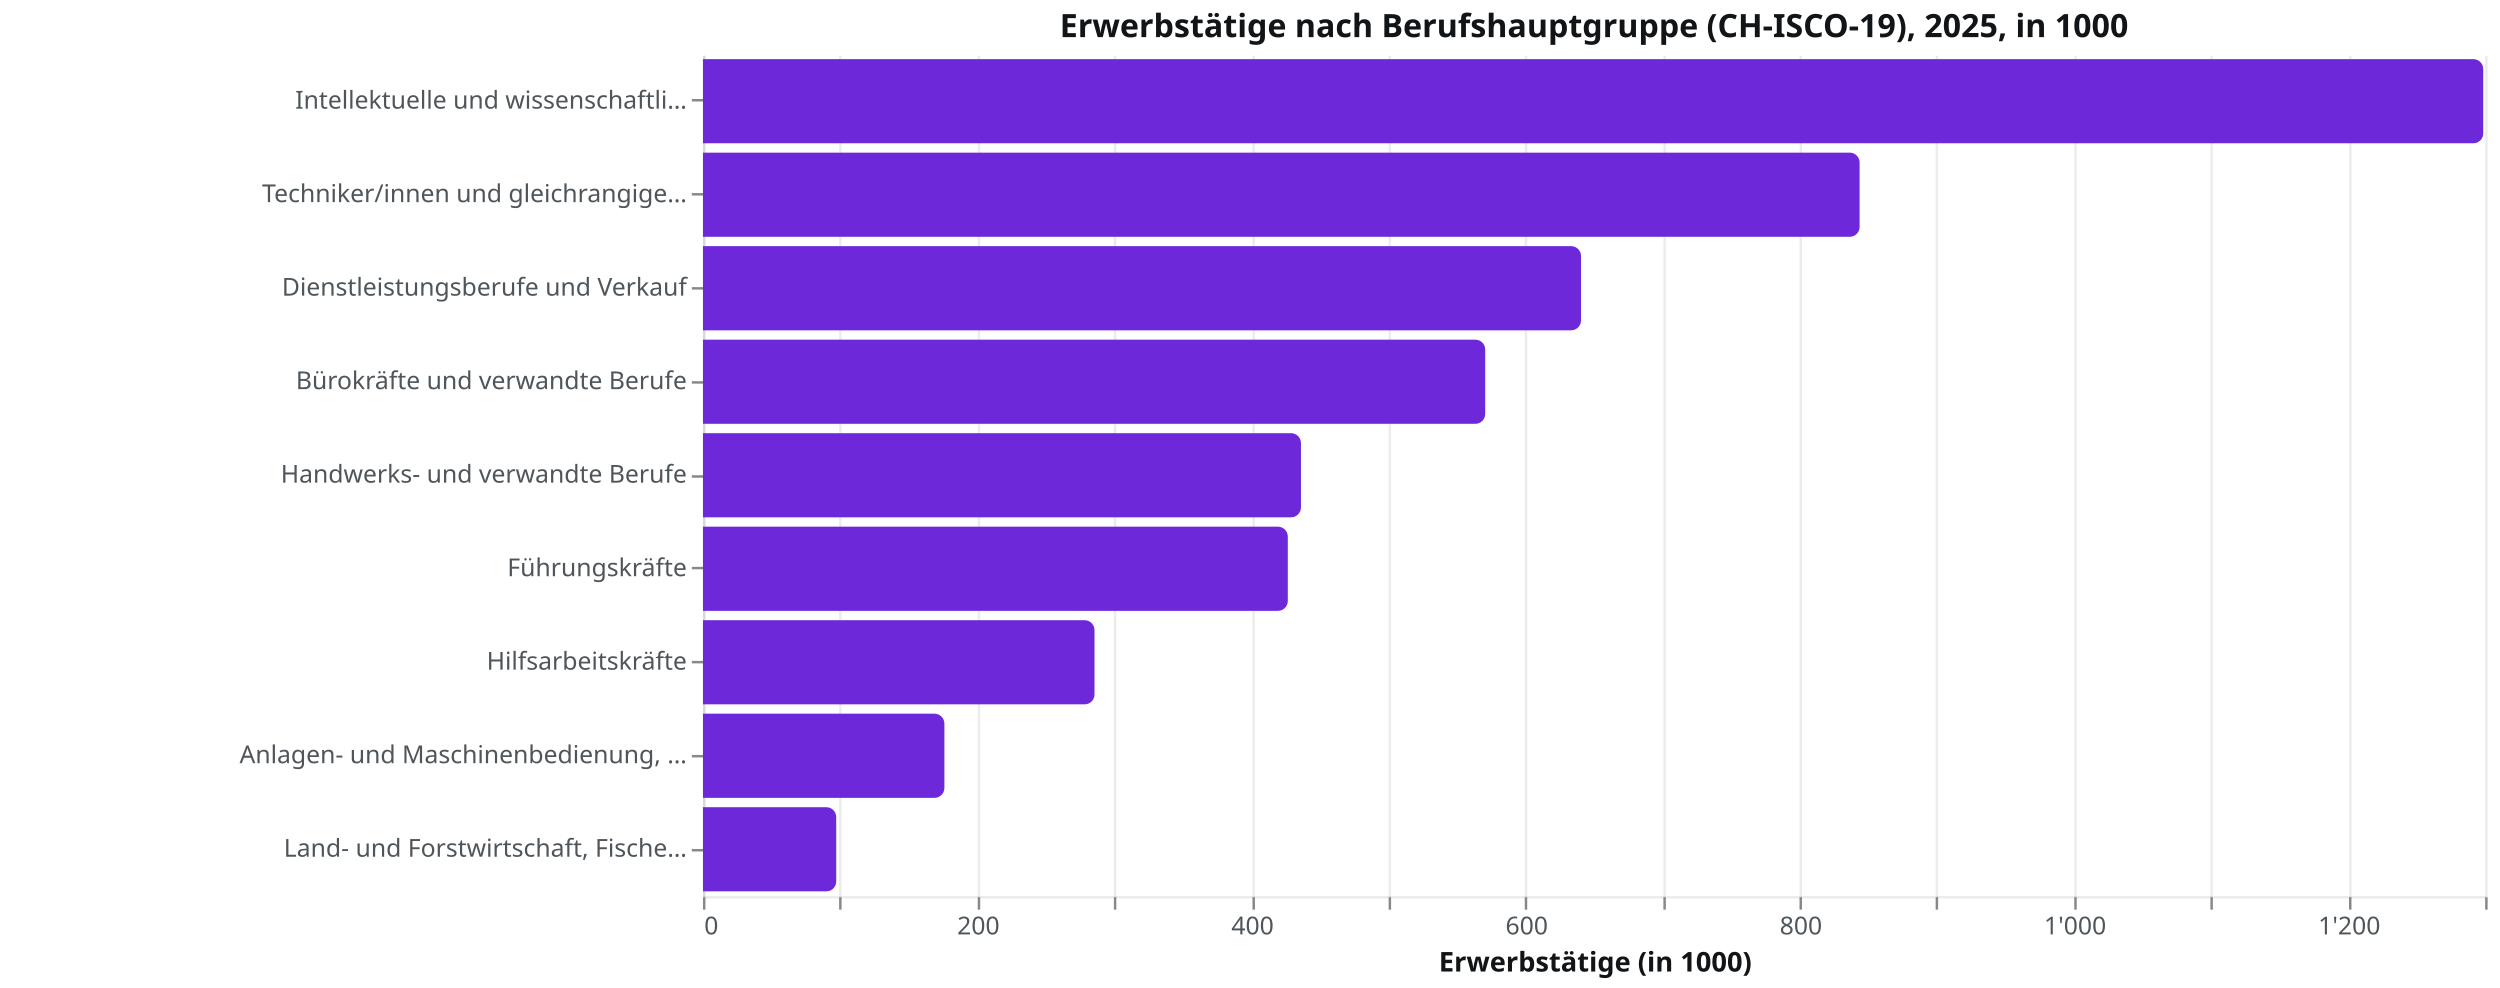
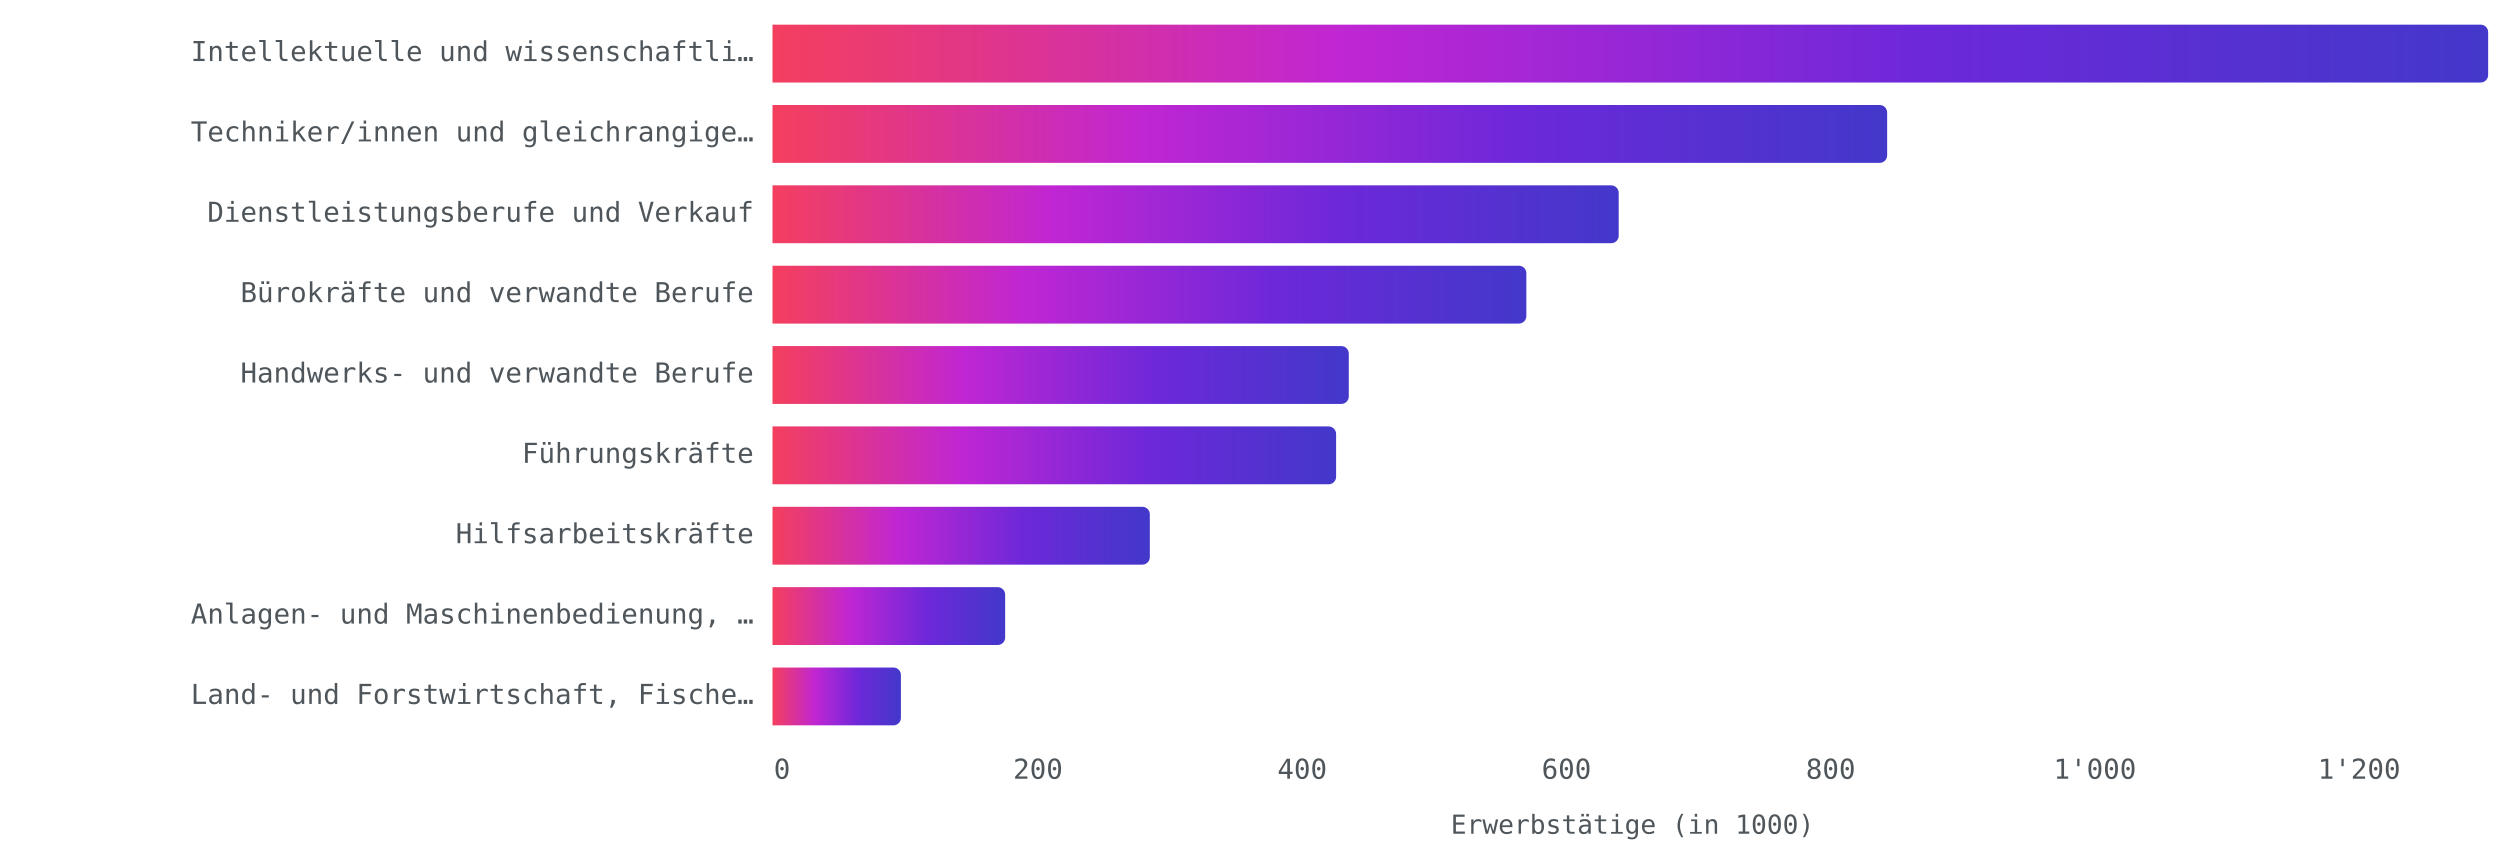
- <svg xmlns="http://www.w3.org/2000/svg" version="1.1" class="marks" width="1010" height="399" viewBox="0 0 1010 399">
-   <g fill="none" stroke-miterlimit="10" transform="translate(284,22)">
+ <svg xmlns="http://www.w3.org/2000/svg" version="1.1" class="marks" width="1000" height="338" viewBox="0 0 1000 338">
+   <g fill="none" stroke-miterlimit="10" transform="translate(309,6)">
    <g class="mark-group role-frame root" role="graphics-object" aria-roledescription="group mark container">
      <g transform="translate(0,0)">
-         <path class="background" aria-hidden="true" d="M0.5,0.5h720v340h-720Z" />
+         <path class="background" aria-hidden="true" d="M0,0h687v288h-687Z" />
        <g>
-           <g class="mark-group role-axis" aria-hidden="true">
-             <g transform="translate(0.5,340.5)">
+           <g class="mark-group role-axis" role="graphics-symbol" aria-roledescription="axis" aria-label="X-axis titled 'Erwerbstätige (in 1000)' for a linear scale with values from 0 to 1'300">
+             <g transform="translate(0.5,288.5)">
              <path class="background" aria-hidden="true" d="M0,0h0v0h0Z" pointer-events="none" />
              <g>
-                 <g class="mark-rule role-axis-grid" pointer-events="none">
-                   <line transform="translate(0,0)" x2="0" y2="-340" stroke="rgba(18,21,23,0.08)" stroke-width="1" opacity="1" />
-                   <line transform="translate(55,0)" x2="0" y2="-340" stroke="rgba(18,21,23,0.08)" stroke-width="1" opacity="1" />
-                   <line transform="translate(111,0)" x2="0" y2="-340" stroke="rgba(18,21,23,0.08)" stroke-width="1" opacity="1" />
-                   <line transform="translate(166,0)" x2="0" y2="-340" stroke="rgba(18,21,23,0.08)" stroke-width="1" opacity="1" />
-                   <line transform="translate(222,0)" x2="0" y2="-340" stroke="rgba(18,21,23,0.08)" stroke-width="1" opacity="1" />
-                   <line transform="translate(277,0)" x2="0" y2="-340" stroke="rgba(18,21,23,0.08)" stroke-width="1" opacity="1" />
-                   <line transform="translate(332,0)" x2="0" y2="-340" stroke="rgba(18,21,23,0.08)" stroke-width="1" opacity="1" />
-                   <line transform="translate(388,0)" x2="0" y2="-340" stroke="rgba(18,21,23,0.08)" stroke-width="1" opacity="1" />
-                   <line transform="translate(443,0)" x2="0" y2="-340" stroke="rgba(18,21,23,0.08)" stroke-width="1" opacity="1" />
-                   <line transform="translate(498,0)" x2="0" y2="-340" stroke="rgba(18,21,23,0.08)" stroke-width="1" opacity="1" />
-                   <line transform="translate(554,0)" x2="0" y2="-340" stroke="rgba(18,21,23,0.08)" stroke-width="1" opacity="1" />
-                   <line transform="translate(609,0)" x2="0" y2="-340" stroke="rgba(18,21,23,0.08)" stroke-width="1" opacity="1" />
-                   <line transform="translate(665,0)" x2="0" y2="-340" stroke="rgba(18,21,23,0.08)" stroke-width="1" opacity="1" />
-                   <line transform="translate(720,0)" x2="0" y2="-340" stroke="rgba(18,21,23,0.08)" stroke-width="1" opacity="1" />
-                 </g>
-               </g>
-               <path class="foreground" aria-hidden="true" d="" pointer-events="none" display="none" />
-             </g>
-           </g>
-           <g class="mark-group role-axis" role="graphics-symbol" aria-roledescription="axis" aria-label="X-axis titled 'Erwerbstätige (in 1000)' for a linear scale with values from 0 to 1'300">
-             <g transform="translate(0.5,340.5)">
-               <path class="background" aria-hidden="true" d="M0,0h0v0h0Z" pointer-events="none" />
-               <g>
-                 <g class="mark-rule role-axis-tick" pointer-events="none">
-                   <line transform="translate(0,0)" x2="0" y2="5" stroke="#888" stroke-width="1" opacity="1" />
-                   <line transform="translate(55,0)" x2="0" y2="5" stroke="#888" stroke-width="1" opacity="1" />
-                   <line transform="translate(111,0)" x2="0" y2="5" stroke="#888" stroke-width="1" opacity="1" />
-                   <line transform="translate(166,0)" x2="0" y2="5" stroke="#888" stroke-width="1" opacity="1" />
-                   <line transform="translate(222,0)" x2="0" y2="5" stroke="#888" stroke-width="1" opacity="1" />
-                   <line transform="translate(277,0)" x2="0" y2="5" stroke="#888" stroke-width="1" opacity="1" />
-                   <line transform="translate(332,0)" x2="0" y2="5" stroke="#888" stroke-width="1" opacity="1" />
-                   <line transform="translate(388,0)" x2="0" y2="5" stroke="#888" stroke-width="1" opacity="1" />
-                   <line transform="translate(443,0)" x2="0" y2="5" stroke="#888" stroke-width="1" opacity="1" />
-                   <line transform="translate(498,0)" x2="0" y2="5" stroke="#888" stroke-width="1" opacity="1" />
-                   <line transform="translate(554,0)" x2="0" y2="5" stroke="#888" stroke-width="1" opacity="1" />
-                   <line transform="translate(609,0)" x2="0" y2="5" stroke="#888" stroke-width="1" opacity="1" />
-                   <line transform="translate(665,0)" x2="0" y2="5" stroke="#888" stroke-width="1" opacity="1" />
-                   <line transform="translate(720,0)" x2="0" y2="5" stroke="#888" stroke-width="1" opacity="1" />
-                 </g>
                <g class="mark-text role-axis-label" pointer-events="none">
-                   <text text-anchor="start" transform="translate(0,15)" font-family="Switzer, system-ui, sans-serif" font-size="10px" fill="#4f565b" opacity="1">0</text>
-                   <text text-anchor="middle" transform="translate(55.38462,15)" font-family="Switzer, system-ui, sans-serif" font-size="10px" fill="#4f565b" opacity="0">100</text>
-                   <text text-anchor="middle" transform="translate(110.7692,15)" font-family="Switzer, system-ui, sans-serif" font-size="10px" fill="#4f565b" opacity="1">200</text>
-                   <text text-anchor="middle" transform="translate(166.1538,15)" font-family="Switzer, system-ui, sans-serif" font-size="10px" fill="#4f565b" opacity="0">300</text>
-                   <text text-anchor="middle" transform="translate(221.5385,15)" font-family="Switzer, system-ui, sans-serif" font-size="10px" fill="#4f565b" opacity="1">400</text>
-                   <text text-anchor="middle" transform="translate(276.9231,15)" font-family="Switzer, system-ui, sans-serif" font-size="10px" fill="#4f565b" opacity="0">500</text>
-                   <text text-anchor="middle" transform="translate(332.3077,15)" font-family="Switzer, system-ui, sans-serif" font-size="10px" fill="#4f565b" opacity="1">600</text>
-                   <text text-anchor="middle" transform="translate(387.6923,15)" font-family="Switzer, system-ui, sans-serif" font-size="10px" fill="#4f565b" opacity="0">700</text>
-                   <text text-anchor="middle" transform="translate(443.0769,15)" font-family="Switzer, system-ui, sans-serif" font-size="10px" fill="#4f565b" opacity="1">800</text>
-                   <text text-anchor="middle" transform="translate(498.4615,15)" font-family="Switzer, system-ui, sans-serif" font-size="10px" fill="#4f565b" opacity="0">900</text>
-                   <text text-anchor="middle" transform="translate(553.8462,15)" font-family="Switzer, system-ui, sans-serif" font-size="10px" fill="#4f565b" opacity="1">1'000</text>
-                   <text text-anchor="middle" transform="translate(609.2308,15)" font-family="Switzer, system-ui, sans-serif" font-size="10px" fill="#4f565b" opacity="0">1'100</text>
-                   <text text-anchor="middle" transform="translate(664.6154,15)" font-family="Switzer, system-ui, sans-serif" font-size="10px" fill="#4f565b" opacity="1">1'200</text>
-                   <text text-anchor="end" transform="translate(720,15)" font-family="Switzer, system-ui, sans-serif" font-size="10px" fill="#4f565b" opacity="0">1'300</text>
-                 </g>
-                 <g class="mark-rule role-axis-domain" pointer-events="none">
-                   <line transform="translate(0,0)" x2="720" y2="0" stroke="rgba(0,0,0,0.08)" stroke-width="1" opacity="1" />
+                   <text text-anchor="start" transform="translate(0,17)" font-family="ui-monospace, &quot;SF Mono&quot;, &quot;JetBrains Mono&quot;, Menlo, Consolas, monospace" font-size="11px" fill="#4f565b" opacity="1">0</text>
+                   <text text-anchor="middle" transform="translate(105.6923,17)" font-family="ui-monospace, &quot;SF Mono&quot;, &quot;JetBrains Mono&quot;, Menlo, Consolas, monospace" font-size="11px" fill="#4f565b" opacity="1">200</text>
+                   <text text-anchor="middle" transform="translate(211.3846,17)" font-family="ui-monospace, &quot;SF Mono&quot;, &quot;JetBrains Mono&quot;, Menlo, Consolas, monospace" font-size="11px" fill="#4f565b" opacity="1">400</text>
+                   <text text-anchor="middle" transform="translate(317.0769,17)" font-family="ui-monospace, &quot;SF Mono&quot;, &quot;JetBrains Mono&quot;, Menlo, Consolas, monospace" font-size="11px" fill="#4f565b" opacity="1">600</text>
+                   <text text-anchor="middle" transform="translate(422.7692,17)" font-family="ui-monospace, &quot;SF Mono&quot;, &quot;JetBrains Mono&quot;, Menlo, Consolas, monospace" font-size="11px" fill="#4f565b" opacity="1">800</text>
+                   <text text-anchor="middle" transform="translate(528.4615,17)" font-family="ui-monospace, &quot;SF Mono&quot;, &quot;JetBrains Mono&quot;, Menlo, Consolas, monospace" font-size="11px" fill="#4f565b" opacity="1">1'000</text>
+                   <text text-anchor="middle" transform="translate(634.1538,17)" font-family="ui-monospace, &quot;SF Mono&quot;, &quot;JetBrains Mono&quot;, Menlo, Consolas, monospace" font-size="11px" fill="#4f565b" opacity="1">1'200</text>
                </g>
                <g class="mark-text role-axis-title" pointer-events="none">
-                   <text text-anchor="middle" transform="translate(360,30)" font-family="Switzer, system-ui, sans-serif" font-size="11px" font-weight="bold" fill="#121517" opacity="1">Erwerbstätige (in 1000)</text>
+                   <text text-anchor="middle" transform="translate(343.5,39)" font-family="ui-monospace, &quot;SF Mono&quot;, &quot;JetBrains Mono&quot;, Menlo, Consolas, monospace" font-size="10.5px" font-weight="400" fill="#4f565b" opacity="1">Erwerbstätige (in 1000)</text>
                </g>
              </g>
              <path class="foreground" aria-hidden="true" d="" pointer-events="none" display="none" />
            </g>
          </g>
          <g class="mark-group role-axis" role="graphics-symbol" aria-roledescription="axis" aria-label="Y-axis for a discrete scale with 9 values: Intellektuelle und wissenschaftliche Berufe, Techniker/innen und gleichrangige Berufe, Dienstleistungsberufe und Verkauf, Bürokräfte und verwandte Berufe, Handwerks- und verwandte Berufe, ending with Land- und Forstwirtschaft, Fischerei">
            <g transform="translate(0.5,0.5)">
              <path class="background" aria-hidden="true" d="M0,0h0v0h0Z" pointer-events="none" />
              <g>
-                 <g class="mark-rule role-axis-tick" pointer-events="none">
-                   <line transform="translate(0,18)" x2="-5" y2="0" stroke="#888" stroke-width="1" opacity="1" />
-                   <line transform="translate(0,56)" x2="-5" y2="0" stroke="#888" stroke-width="1" opacity="1" />
-                   <line transform="translate(0,94)" x2="-5" y2="0" stroke="#888" stroke-width="1" opacity="1" />
-                   <line transform="translate(0,132)" x2="-5" y2="0" stroke="#888" stroke-width="1" opacity="1" />
-                   <line transform="translate(0,170)" x2="-5" y2="0" stroke="#888" stroke-width="1" opacity="1" />
-                   <line transform="translate(0,207)" x2="-5" y2="0" stroke="#888" stroke-width="1" opacity="1" />
-                   <line transform="translate(0,245)" x2="-5" y2="0" stroke="#888" stroke-width="1" opacity="1" />
-                   <line transform="translate(0,283)" x2="-5" y2="0" stroke="#888" stroke-width="1" opacity="1" />
-                   <line transform="translate(0,321)" x2="-5" y2="0" stroke="#888" stroke-width="1" opacity="1" />
-                 </g>
                <g class="mark-text role-axis-label" pointer-events="none">
-                   <text text-anchor="end" transform="translate(-7,21.38889)" font-family="Switzer, system-ui, sans-serif" font-size="10px" fill="#4f565b" opacity="1">Intellektuelle und wissenschaftli…</text>
-                   <text text-anchor="end" transform="translate(-7,59.16667)" font-family="Switzer, system-ui, sans-serif" font-size="10px" fill="#4f565b" opacity="1">Techniker/innen und gleichrangige…</text>
-                   <text text-anchor="end" transform="translate(-7,96.94444)" font-family="Switzer, system-ui, sans-serif" font-size="10px" fill="#4f565b" opacity="1">Dienstleistungsberufe und Verkauf</text>
-                   <text text-anchor="end" transform="translate(-7,134.7222)" font-family="Switzer, system-ui, sans-serif" font-size="10px" fill="#4f565b" opacity="1">Bürokräfte und verwandte Berufe</text>
-                   <text text-anchor="end" transform="translate(-7,172.5)" font-family="Switzer, system-ui, sans-serif" font-size="10px" fill="#4f565b" opacity="1">Handwerks- und verwandte Berufe</text>
-                   <text text-anchor="end" transform="translate(-7,210.2778)" font-family="Switzer, system-ui, sans-serif" font-size="10px" fill="#4f565b" opacity="1">Führungskräfte</text>
-                   <text text-anchor="end" transform="translate(-7,248.0556)" font-family="Switzer, system-ui, sans-serif" font-size="10px" fill="#4f565b" opacity="1">Hilfsarbeitskräfte</text>
-                   <text text-anchor="end" transform="translate(-7,285.8333)" font-family="Switzer, system-ui, sans-serif" font-size="10px" fill="#4f565b" opacity="1">Anlagen- und Maschinenbedienung, …</text>
-                   <text text-anchor="end" transform="translate(-7,323.6111)" font-family="Switzer, system-ui, sans-serif" font-size="10px" fill="#4f565b" opacity="1">Land- und Forstwirtschaft, Fische…</text>
-                 </g>
-                 <g class="mark-rule role-axis-domain" pointer-events="none">
-                   <line transform="translate(0,0)" x2="0" y2="340" stroke="rgba(0,0,0,0.08)" stroke-width="1" opacity="1" />
+                   <text text-anchor="end" transform="translate(-8,17.92857)" font-family="ui-monospace, &quot;SF Mono&quot;, &quot;JetBrains Mono&quot;, Menlo, Consolas, monospace" font-size="11px" fill="#4f565b" opacity="1">Intellektuelle und wissenschaftli…</text>
+                   <text text-anchor="end" transform="translate(-8,50.07143)" font-family="ui-monospace, &quot;SF Mono&quot;, &quot;JetBrains Mono&quot;, Menlo, Consolas, monospace" font-size="11px" fill="#4f565b" opacity="1">Techniker/innen und gleichrangige…</text>
+                   <text text-anchor="end" transform="translate(-8,82.21429)" font-family="ui-monospace, &quot;SF Mono&quot;, &quot;JetBrains Mono&quot;, Menlo, Consolas, monospace" font-size="11px" fill="#4f565b" opacity="1">Dienstleistungsberufe und Verkauf</text>
+                   <text text-anchor="end" transform="translate(-8,114.3571)" font-family="ui-monospace, &quot;SF Mono&quot;, &quot;JetBrains Mono&quot;, Menlo, Consolas, monospace" font-size="11px" fill="#4f565b" opacity="1">Bürokräfte und verwandte Berufe</text>
+                   <text text-anchor="end" transform="translate(-8,146.5)" font-family="ui-monospace, &quot;SF Mono&quot;, &quot;JetBrains Mono&quot;, Menlo, Consolas, monospace" font-size="11px" fill="#4f565b" opacity="1">Handwerks- und verwandte Berufe</text>
+                   <text text-anchor="end" transform="translate(-8,178.6429)" font-family="ui-monospace, &quot;SF Mono&quot;, &quot;JetBrains Mono&quot;, Menlo, Consolas, monospace" font-size="11px" fill="#4f565b" opacity="1">Führungskräfte</text>
+                   <text text-anchor="end" transform="translate(-8,210.7857)" font-family="ui-monospace, &quot;SF Mono&quot;, &quot;JetBrains Mono&quot;, Menlo, Consolas, monospace" font-size="11px" fill="#4f565b" opacity="1">Hilfsarbeitskräfte</text>
+                   <text text-anchor="end" transform="translate(-8,242.9286)" font-family="ui-monospace, &quot;SF Mono&quot;, &quot;JetBrains Mono&quot;, Menlo, Consolas, monospace" font-size="11px" fill="#4f565b" opacity="1">Anlagen- und Maschinenbedienung, …</text>
+                   <text text-anchor="end" transform="translate(-8,275.0714)" font-family="ui-monospace, &quot;SF Mono&quot;, &quot;JetBrains Mono&quot;, Menlo, Consolas, monospace" font-size="11px" fill="#4f565b" opacity="1">Land- und Forstwirtschaft, Fische…</text>
                </g>
              </g>
              <path class="foreground" aria-hidden="true" d="" pointer-events="none" display="none" />
            </g>
          </g>
          <g class="mark-group role-scope" role="graphics-object" aria-roledescription="group mark container">
-             <g transform="translate(0,1.888889)">
-               <path class="background" aria-hidden="true" d="M0,0L715.225,0C717.432,0,719.225,1.792,719.225,4L719.225,30C719.225,32.208,717.432,34,715.225,34L0,34C0,34,0,34,0,34L0,0C0,0,0,0,0,0Z" />
+             <g transform="translate(0,3.857143)">
+               <path class="background" aria-hidden="true" d="M0,0L683.26,0C684.916,0,686.26,1.344,686.26,3L686.26,20.143C686.26,21.799,684.916,23.143,683.26,23.143L0,23.143C0,23.143,0,23.143,0,23.143L0,0C0,0,0,0,0,0Z" />
              <g clip-path="url(#clip1)">
                <g class="mark-group role-scope" role="graphics-object" aria-roledescription="group mark container">
                  <g transform="translate(0,0)">
-                     <path class="background" aria-hidden="true" d="M0,0h0v34h0Z" />
-                     <g>
-                       <g class="mark-rect role-mark marks" role="graphics-object" aria-roledescription="rect mark container">
-                         <path aria-label="Erwerbstätige (in 1000): 1298.6; Berufshauptgruppe: Intellektuelle und wissenschaftliche Berufe; Erwerbstätige: 1'298.6" role="graphics-symbol" aria-roledescription="bar" d="M0,0h719.225v34h-719.225Z" fill="#6d28d9" />
-                       </g>
-                     </g>
-                     <path class="foreground" aria-hidden="true" d="" display="none" />
-                   </g>
-                 </g>
-               </g>
-               <path class="foreground" aria-hidden="true" d="" display="none" />
-             </g>
-             <g transform="translate(0,39.66667)">
-               <path class="background" aria-hidden="true" d="M0,0L463.28,0C465.488,0,467.28,1.792,467.28,4L467.28,30C467.28,32.208,465.488,34,463.28,34L0,34C0,34,0,34,0,34L0,0C0,0,0,0,0,0Z" />
+                     <path class="background" aria-hidden="true" d="M0,0h0v23.143h0Z" />
+                     <g>
+                       <g class="mark-rect role-mark marks" role="graphics-object" aria-roledescription="rect mark container">
+                         <path aria-label="Erwerbstätige (in 1000): 1298.6; Berufshauptgruppe: Intellektuelle und wissenschaftliche Berufe; Erwerbstätige: 1'298.6" role="graphics-symbol" aria-roledescription="bar" d="M0,0h686.26v23.143h-686.26Z" fill="url(#gradient_0)" />
+                       </g>
+                     </g>
+                     <path class="foreground" aria-hidden="true" d="" display="none" />
+                   </g>
+                 </g>
+               </g>
+               <path class="foreground" aria-hidden="true" d="" display="none" />
+             </g>
+             <g transform="translate(0,36)">
+               <path class="background" aria-hidden="true" d="M0,0L442.863,0C444.519,0,445.863,1.344,445.863,3L445.863,20.143C445.863,21.799,444.519,23.143,442.863,23.143L0,23.143C0,23.143,0,23.143,0,23.143L0,0C0,0,0,0,0,0Z" />
              <g clip-path="url(#clip2)">
                <g class="mark-group role-scope" role="graphics-object" aria-roledescription="group mark container">
                  <g transform="translate(0,0)">
-                     <path class="background" aria-hidden="true" d="M0,0h0v34h0Z" />
-                     <g>
-                       <g class="mark-rect role-mark marks" role="graphics-object" aria-roledescription="rect mark container">
-                         <path aria-label="Erwerbstätige (in 1000): 843.7; Berufshauptgruppe: Techniker/innen und gleichrangige Berufe; Erwerbstätige: 843.7" role="graphics-symbol" aria-roledescription="bar" d="M0,0h467.28v34h-467.28Z" fill="#6d28d9" />
-                       </g>
-                     </g>
-                     <path class="foreground" aria-hidden="true" d="" display="none" />
-                   </g>
-                 </g>
-               </g>
-               <path class="foreground" aria-hidden="true" d="" display="none" />
-             </g>
-             <g transform="translate(0,77.44444)">
-               <path class="background" aria-hidden="true" d="M0,0L350.738,0C352.946,0,354.738,1.792,354.738,4L354.738,30C354.738,32.208,352.946,34,350.738,34L0,34C0,34,0,34,0,34L0,0C0,0,0,0,0,0Z" />
+                     <path class="background" aria-hidden="true" d="M0,0h0v23.143h0Z" />
+                     <g>
+                       <g class="mark-rect role-mark marks" role="graphics-object" aria-roledescription="rect mark container">
+                         <path aria-label="Erwerbstätige (in 1000): 843.7; Berufshauptgruppe: Techniker/innen und gleichrangige Berufe; Erwerbstätige: 843.7" role="graphics-symbol" aria-roledescription="bar" d="M0,0h445.863v23.143h-445.863Z" fill="url(#gradient_1)" />
+                       </g>
+                     </g>
+                     <path class="foreground" aria-hidden="true" d="" display="none" />
+                   </g>
+                 </g>
+               </g>
+               <path class="foreground" aria-hidden="true" d="" display="none" />
+             </g>
+             <g transform="translate(0,68.14286)">
+               <path class="background" aria-hidden="true" d="M0,0L335.48,0C337.135,0,338.48,1.344,338.48,3L338.48,20.143C338.48,21.799,337.135,23.143,335.48,23.143L0,23.143C0,23.143,0,23.143,0,23.143L0,0C0,0,0,0,0,0Z" />
              <g clip-path="url(#clip3)">
                <g class="mark-group role-scope" role="graphics-object" aria-roledescription="group mark container">
                  <g transform="translate(0,0)">
-                     <path class="background" aria-hidden="true" d="M0,0h0v34h0Z" />
-                     <g>
-                       <g class="mark-rect role-mark marks" role="graphics-object" aria-roledescription="rect mark container">
-                         <path aria-label="Erwerbstätige (in 1000): 640.5; Berufshauptgruppe: Dienstleistungsberufe und Verkauf; Erwerbstätige: 640.5" role="graphics-symbol" aria-roledescription="bar" d="M0,0h354.738v34h-354.738Z" fill="#6d28d9" />
-                       </g>
-                     </g>
-                     <path class="foreground" aria-hidden="true" d="" display="none" />
-                   </g>
-                 </g>
-               </g>
-               <path class="foreground" aria-hidden="true" d="" display="none" />
-             </g>
-             <g transform="translate(0,115.2222)">
-               <path class="background" aria-hidden="true" d="M0,0L312.025,0C314.232,0,316.025,1.792,316.025,4L316.025,30C316.025,32.208,314.232,34,312.025,34L0,34C0,34,0,34,0,34L0,0C0,0,0,0,0,0Z" />
+                     <path class="background" aria-hidden="true" d="M0,0h0v23.143h0Z" />
+                     <g>
+                       <g class="mark-rect role-mark marks" role="graphics-object" aria-roledescription="rect mark container">
+                         <path aria-label="Erwerbstätige (in 1000): 640.5; Berufshauptgruppe: Dienstleistungsberufe und Verkauf; Erwerbstätige: 640.5" role="graphics-symbol" aria-roledescription="bar" d="M0,0h338.48v23.143h-338.48Z" fill="url(#gradient_2)" />
+                       </g>
+                     </g>
+                     <path class="foreground" aria-hidden="true" d="" display="none" />
+                   </g>
+                 </g>
+               </g>
+               <path class="foreground" aria-hidden="true" d="" display="none" />
+             </g>
+             <g transform="translate(0,100.2857)">
+               <path class="background" aria-hidden="true" d="M0,0L298.54,0C300.196,0,301.54,1.344,301.54,3L301.54,20.143C301.54,21.799,300.196,23.143,298.54,23.143L0,23.143C0,23.143,0,23.143,0,23.143L0,0C0,0,0,0,0,0Z" />
              <g clip-path="url(#clip4)">
                <g class="mark-group role-scope" role="graphics-object" aria-roledescription="group mark container">
                  <g transform="translate(0,0)">
-                     <path class="background" aria-hidden="true" d="M0,0h0v34h0Z" />
-                     <g>
-                       <g class="mark-rect role-mark marks" role="graphics-object" aria-roledescription="rect mark container">
-                         <path aria-label="Erwerbstätige (in 1000): 570.6; Berufshauptgruppe: Bürokräfte und verwandte Berufe; Erwerbstätige: 570.6" role="graphics-symbol" aria-roledescription="bar" d="M0,0h316.025v34h-316.025Z" fill="#6d28d9" />
-                       </g>
-                     </g>
-                     <path class="foreground" aria-hidden="true" d="" display="none" />
-                   </g>
-                 </g>
-               </g>
-               <path class="foreground" aria-hidden="true" d="" display="none" />
-             </g>
-             <g transform="translate(0,153)">
-               <path class="background" aria-hidden="true" d="M0,0L237.588,0C239.795,0,241.588,1.792,241.588,4L241.588,30C241.588,32.208,239.795,34,237.588,34L0,34C0,34,0,34,0,34L0,0C0,0,0,0,0,0Z" />
+                     <path class="background" aria-hidden="true" d="M0,0h0v23.143h0Z" />
+                     <g>
+                       <g class="mark-rect role-mark marks" role="graphics-object" aria-roledescription="rect mark container">
+                         <path aria-label="Erwerbstätige (in 1000): 570.6; Berufshauptgruppe: Bürokräfte und verwandte Berufe; Erwerbstätige: 570.6" role="graphics-symbol" aria-roledescription="bar" d="M0,0h301.54v23.143h-301.54Z" fill="url(#gradient_3)" />
+                       </g>
+                     </g>
+                     <path class="foreground" aria-hidden="true" d="" display="none" />
+                   </g>
+                 </g>
+               </g>
+               <path class="foreground" aria-hidden="true" d="" display="none" />
+             </g>
+             <g transform="translate(0,132.4286)">
+               <path class="background" aria-hidden="true" d="M0,0L227.515,0C229.171,0,230.515,1.344,230.515,3L230.515,20.143C230.515,21.799,229.171,23.143,227.515,23.143L0,23.143C0,23.143,0,23.143,0,23.143L0,0C0,0,0,0,0,0Z" />
              <g clip-path="url(#clip5)">
                <g class="mark-group role-scope" role="graphics-object" aria-roledescription="group mark container">
                  <g transform="translate(0,0)">
-                     <path class="background" aria-hidden="true" d="M0,0h0v34h0Z" />
-                     <g>
-                       <g class="mark-rect role-mark marks" role="graphics-object" aria-roledescription="rect mark container">
-                         <path aria-label="Erwerbstätige (in 1000): 436.2; Berufshauptgruppe: Handwerks- und verwandte Berufe; Erwerbstätige: 436.2" role="graphics-symbol" aria-roledescription="bar" d="M0,0h241.588v34h-241.588Z" fill="#6d28d9" />
-                       </g>
-                     </g>
-                     <path class="foreground" aria-hidden="true" d="" display="none" />
-                   </g>
-                 </g>
-               </g>
-               <path class="foreground" aria-hidden="true" d="" display="none" />
-             </g>
-             <g transform="translate(0,190.7778)">
-               <path class="background" aria-hidden="true" d="M0,0L232.271,0C234.478,0,236.271,1.792,236.271,4L236.271,30C236.271,32.208,234.478,34,232.271,34L0,34C0,34,0,34,0,34L0,0C0,0,0,0,0,0Z" />
+                     <path class="background" aria-hidden="true" d="M0,0h0v23.143h0Z" />
+                     <g>
+                       <g class="mark-rect role-mark marks" role="graphics-object" aria-roledescription="rect mark container">
+                         <path aria-label="Erwerbstätige (in 1000): 436.2; Berufshauptgruppe: Handwerks- und verwandte Berufe; Erwerbstätige: 436.2" role="graphics-symbol" aria-roledescription="bar" d="M0,0h230.515v23.143h-230.515Z" fill="url(#gradient_4)" />
+                       </g>
+                     </g>
+                     <path class="foreground" aria-hidden="true" d="" display="none" />
+                   </g>
+                 </g>
+               </g>
+               <path class="foreground" aria-hidden="true" d="" display="none" />
+             </g>
+             <g transform="translate(0,164.5714)">
+               <path class="background" aria-hidden="true" d="M0,0L222.442,0C224.097,0,225.442,1.344,225.442,3L225.442,20.143C225.442,21.799,224.097,23.143,222.442,23.143L0,23.143C0,23.143,0,23.143,0,23.143L0,0C0,0,0,0,0,0Z" />
              <g clip-path="url(#clip6)">
                <g class="mark-group role-scope" role="graphics-object" aria-roledescription="group mark container">
                  <g transform="translate(0,0)">
-                     <path class="background" aria-hidden="true" d="M0,0h0v34h0Z" />
-                     <g>
-                       <g class="mark-rect role-mark marks" role="graphics-object" aria-roledescription="rect mark container">
-                         <path aria-label="Erwerbstätige (in 1000): 426.6; Berufshauptgruppe: Führungskräfte; Erwerbstätige: 426.6" role="graphics-symbol" aria-roledescription="bar" d="M0,0h236.271v34h-236.271Z" fill="#6d28d9" />
-                       </g>
-                     </g>
-                     <path class="foreground" aria-hidden="true" d="" display="none" />
-                   </g>
-                 </g>
-               </g>
-               <path class="foreground" aria-hidden="true" d="" display="none" />
-             </g>
-             <g transform="translate(0,228.5556)">
-               <path class="background" aria-hidden="true" d="M0,0L154.178,0C156.386,0,158.178,1.792,158.178,4L158.178,30C158.178,32.208,156.386,34,154.178,34L0,34C0,34,0,34,0,34L0,0C0,0,0,0,0,0Z" />
+                     <path class="background" aria-hidden="true" d="M0,0h0v23.143h0Z" />
+                     <g>
+                       <g class="mark-rect role-mark marks" role="graphics-object" aria-roledescription="rect mark container">
+                         <path aria-label="Erwerbstätige (in 1000): 426.6; Berufshauptgruppe: Führungskräfte; Erwerbstätige: 426.6" role="graphics-symbol" aria-roledescription="bar" d="M0,0h225.442v23.143h-225.442Z" fill="url(#gradient_5)" />
+                       </g>
+                     </g>
+                     <path class="foreground" aria-hidden="true" d="" display="none" />
+                   </g>
+                 </g>
+               </g>
+               <path class="foreground" aria-hidden="true" d="" display="none" />
+             </g>
+             <g transform="translate(0,196.7143)">
+               <path class="background" aria-hidden="true" d="M0,0L147.929,0C149.584,0,150.929,1.344,150.929,3L150.929,20.143C150.929,21.799,149.584,23.143,147.929,23.143L0,23.143C0,23.143,0,23.143,0,23.143L0,0C0,0,0,0,0,0Z" />
              <g clip-path="url(#clip7)">
                <g class="mark-group role-scope" role="graphics-object" aria-roledescription="group mark container">
                  <g transform="translate(0,0)">
-                     <path class="background" aria-hidden="true" d="M0,0h0v34h0Z" />
-                     <g>
-                       <g class="mark-rect role-mark marks" role="graphics-object" aria-roledescription="rect mark container">
-                         <path aria-label="Erwerbstätige (in 1000): 285.6; Berufshauptgruppe: Hilfsarbeitskräfte; Erwerbstätige: 285.6" role="graphics-symbol" aria-roledescription="bar" d="M0,0h158.178v34h-158.178Z" fill="#6d28d9" />
-                       </g>
-                     </g>
-                     <path class="foreground" aria-hidden="true" d="" display="none" />
-                   </g>
-                 </g>
-               </g>
-               <path class="foreground" aria-hidden="true" d="" display="none" />
-             </g>
-             <g transform="translate(0,266.3333)">
-               <path class="background" aria-hidden="true" d="M0,0L93.532,0C95.74,0,97.532,1.792,97.532,4L97.532,30C97.532,32.208,95.74,34,93.532,34L0,34C0,34,0,34,0,34L0,0C0,0,0,0,0,0Z" />
+                     <path class="background" aria-hidden="true" d="M0,0h0v23.143h0Z" />
+                     <g>
+                       <g class="mark-rect role-mark marks" role="graphics-object" aria-roledescription="rect mark container">
+                         <path aria-label="Erwerbstätige (in 1000): 285.6; Berufshauptgruppe: Hilfsarbeitskräfte; Erwerbstätige: 285.6" role="graphics-symbol" aria-roledescription="bar" d="M0,0h150.929v23.143h-150.929Z" fill="url(#gradient_6)" />
+                       </g>
+                     </g>
+                     <path class="foreground" aria-hidden="true" d="" display="none" />
+                   </g>
+                 </g>
+               </g>
+               <path class="foreground" aria-hidden="true" d="" display="none" />
+             </g>
+             <g transform="translate(0,228.8571)">
+               <path class="background" aria-hidden="true" d="M0,0L90.062,0C91.718,0,93.062,1.344,93.062,3L93.062,20.143C93.062,21.799,91.718,23.143,90.062,23.143L0,23.143C0,23.143,0,23.143,0,23.143L0,0C0,0,0,0,0,0Z" />
              <g clip-path="url(#clip8)">
                <g class="mark-group role-scope" role="graphics-object" aria-roledescription="group mark container">
                  <g transform="translate(0,0)">
-                     <path class="background" aria-hidden="true" d="M0,0h0v34h0Z" />
-                     <g>
-                       <g class="mark-rect role-mark marks" role="graphics-object" aria-roledescription="rect mark container">
-                         <path aria-label="Erwerbstätige (in 1000): 176.1; Berufshauptgruppe: Anlagen- und Maschinenbedienung, Montage; Erwerbstätige: 176.1" role="graphics-symbol" aria-roledescription="bar" d="M0,0h97.532v34h-97.532Z" fill="#6d28d9" />
-                       </g>
-                     </g>
-                     <path class="foreground" aria-hidden="true" d="" display="none" />
-                   </g>
-                 </g>
-               </g>
-               <path class="foreground" aria-hidden="true" d="" display="none" />
-             </g>
-             <g transform="translate(0,304.1111)">
-               <path class="background" aria-hidden="true" d="M0,0L49.834,0C52.042,0,53.834,1.792,53.834,4L53.834,30C53.834,32.208,52.042,34,49.834,34L0,34C0,34,0,34,0,34L0,0C0,0,0,0,0,0Z" />
+                     <path class="background" aria-hidden="true" d="M0,0h0v23.143h0Z" />
+                     <g>
+                       <g class="mark-rect role-mark marks" role="graphics-object" aria-roledescription="rect mark container">
+                         <path aria-label="Erwerbstätige (in 1000): 176.1; Berufshauptgruppe: Anlagen- und Maschinenbedienung, Montage; Erwerbstätige: 176.1" role="graphics-symbol" aria-roledescription="bar" d="M0,0h93.062v23.143h-93.062Z" fill="url(#gradient_7)" />
+                       </g>
+                     </g>
+                     <path class="foreground" aria-hidden="true" d="" display="none" />
+                   </g>
+                 </g>
+               </g>
+               <path class="foreground" aria-hidden="true" d="" display="none" />
+             </g>
+             <g transform="translate(0,261)">
+               <path class="background" aria-hidden="true" d="M0,0L48.366,0C50.022,0,51.366,1.344,51.366,3L51.366,20.143C51.366,21.799,50.022,23.143,48.366,23.143L0,23.143C0,23.143,0,23.143,0,23.143L0,0C0,0,0,0,0,0Z" />
              <g clip-path="url(#clip9)">
                <g class="mark-group role-scope" role="graphics-object" aria-roledescription="group mark container">
                  <g transform="translate(0,0)">
-                     <path class="background" aria-hidden="true" d="M0,0h0v34h0Z" />
-                     <g>
-                       <g class="mark-rect role-mark marks" role="graphics-object" aria-roledescription="rect mark container">
-                         <path aria-label="Erwerbstätige (in 1000): 97.2; Berufshauptgruppe: Land- und Forstwirtschaft, Fischerei; Erwerbstätige: 97.2" role="graphics-symbol" aria-roledescription="bar" d="M0,0h53.834v34h-53.834Z" fill="#6d28d9" />
-                       </g>
-                     </g>
-                     <path class="foreground" aria-hidden="true" d="" display="none" />
-                   </g>
-                 </g>
-               </g>
-               <path class="foreground" aria-hidden="true" d="" display="none" />
-             </g>
-           </g>
-           <g class="mark-group role-title">
-             <g transform="translate(360,-17)">
-               <path class="background" aria-hidden="true" d="M0,0h0v0h0Z" pointer-events="none" />
-               <g>
-                 <g class="mark-text role-title-text" role="graphics-symbol" aria-roledescription="title" aria-label="Title text 'Erwerbstätige nach Berufshauptgruppe (CH-ISCO-19), 2025, in 1000'" pointer-events="none">
-                   <text text-anchor="middle" transform="translate(0,10)" font-family="Switzer, system-ui, sans-serif" font-size="13px" font-weight="bold" fill="#121517" opacity="1">Erwerbstätige nach Berufshauptgruppe (CH-ISCO-19), 2025, in 1000</text>
-                 </g>
-               </g>
-               <path class="foreground" aria-hidden="true" d="" pointer-events="none" display="none" />
+                     <path class="background" aria-hidden="true" d="M0,0h0v23.143h0Z" />
+                     <g>
+                       <g class="mark-rect role-mark marks" role="graphics-object" aria-roledescription="rect mark container">
+                         <path aria-label="Erwerbstätige (in 1000): 97.2; Berufshauptgruppe: Land- und Forstwirtschaft, Fischerei; Erwerbstätige: 97.2" role="graphics-symbol" aria-roledescription="bar" d="M0,0h51.366v23.143h-51.366Z" fill="url(#gradient_8)" />
+                       </g>
+                     </g>
+                     <path class="foreground" aria-hidden="true" d="" display="none" />
+                   </g>
+                 </g>
+               </g>
+               <path class="foreground" aria-hidden="true" d="" display="none" />
            </g>
          </g>
        </g>
        <path class="foreground" aria-hidden="true" d="" display="none" />
      </g>
    </g>
  </g>
  <defs>
+     <linearGradient id="gradient_0" x1="0" x2="1" y1="0" y2="0">
+       <stop offset="0" stop-color="#f43f5e" />
+       <stop offset="0.333" stop-color="#c026d3" />
+       <stop offset="0.667" stop-color="#6d28d9" />
+       <stop offset="1" stop-color="#4338ca" />
+     </linearGradient>
+     <linearGradient id="gradient_1" x1="0" x2="1" y1="0" y2="0">
+       <stop offset="0" stop-color="#f43f5e" />
+       <stop offset="0.333" stop-color="#c026d3" />
+       <stop offset="0.667" stop-color="#6d28d9" />
+       <stop offset="1" stop-color="#4338ca" />
+     </linearGradient>
+     <linearGradient id="gradient_2" x1="0" x2="1" y1="0" y2="0">
+       <stop offset="0" stop-color="#f43f5e" />
+       <stop offset="0.333" stop-color="#c026d3" />
+       <stop offset="0.667" stop-color="#6d28d9" />
+       <stop offset="1" stop-color="#4338ca" />
+     </linearGradient>
+     <linearGradient id="gradient_3" x1="0" x2="1" y1="0" y2="0">
+       <stop offset="0" stop-color="#f43f5e" />
+       <stop offset="0.333" stop-color="#c026d3" />
+       <stop offset="0.667" stop-color="#6d28d9" />
+       <stop offset="1" stop-color="#4338ca" />
+     </linearGradient>
+     <linearGradient id="gradient_4" x1="0" x2="1" y1="0" y2="0">
+       <stop offset="0" stop-color="#f43f5e" />
+       <stop offset="0.333" stop-color="#c026d3" />
+       <stop offset="0.667" stop-color="#6d28d9" />
+       <stop offset="1" stop-color="#4338ca" />
+     </linearGradient>
+     <linearGradient id="gradient_5" x1="0" x2="1" y1="0" y2="0">
+       <stop offset="0" stop-color="#f43f5e" />
+       <stop offset="0.333" stop-color="#c026d3" />
+       <stop offset="0.667" stop-color="#6d28d9" />
+       <stop offset="1" stop-color="#4338ca" />
+     </linearGradient>
+     <linearGradient id="gradient_6" x1="0" x2="1" y1="0" y2="0">
+       <stop offset="0" stop-color="#f43f5e" />
+       <stop offset="0.333" stop-color="#c026d3" />
+       <stop offset="0.667" stop-color="#6d28d9" />
+       <stop offset="1" stop-color="#4338ca" />
+     </linearGradient>
+     <linearGradient id="gradient_7" x1="0" x2="1" y1="0" y2="0">
+       <stop offset="0" stop-color="#f43f5e" />
+       <stop offset="0.333" stop-color="#c026d3" />
+       <stop offset="0.667" stop-color="#6d28d9" />
+       <stop offset="1" stop-color="#4338ca" />
+     </linearGradient>
+     <linearGradient id="gradient_8" x1="0" x2="1" y1="0" y2="0">
+       <stop offset="0" stop-color="#f43f5e" />
+       <stop offset="0.333" stop-color="#c026d3" />
+       <stop offset="0.667" stop-color="#6d28d9" />
+       <stop offset="1" stop-color="#4338ca" />
+     </linearGradient>
    <clipPath id="clip1">
-       <path d="M0,0L715.225,0C717.432,0,719.225,1.792,719.225,4L719.225,30C719.225,32.208,717.432,34,715.225,34L0,34C0,34,0,34,0,34L0,0C0,0,0,0,0,0Z" />
+       <path d="M0,0L683.26,0C684.916,0,686.26,1.344,686.26,3L686.26,20.143C686.26,21.799,684.916,23.143,683.26,23.143L0,23.143C0,23.143,0,23.143,0,23.143L0,0C0,0,0,0,0,0Z" />
    </clipPath>
    <clipPath id="clip2">
-       <path d="M0,0L463.28,0C465.488,0,467.28,1.792,467.28,4L467.28,30C467.28,32.208,465.488,34,463.28,34L0,34C0,34,0,34,0,34L0,0C0,0,0,0,0,0Z" />
+       <path d="M0,0L442.863,0C444.519,0,445.863,1.344,445.863,3L445.863,20.143C445.863,21.799,444.519,23.143,442.863,23.143L0,23.143C0,23.143,0,23.143,0,23.143L0,0C0,0,0,0,0,0Z" />
    </clipPath>
    <clipPath id="clip3">
-       <path d="M0,0L350.738,0C352.946,0,354.738,1.792,354.738,4L354.738,30C354.738,32.208,352.946,34,350.738,34L0,34C0,34,0,34,0,34L0,0C0,0,0,0,0,0Z" />
+       <path d="M0,0L335.48,0C337.135,0,338.48,1.344,338.48,3L338.48,20.143C338.48,21.799,337.135,23.143,335.48,23.143L0,23.143C0,23.143,0,23.143,0,23.143L0,0C0,0,0,0,0,0Z" />
    </clipPath>
    <clipPath id="clip4">
-       <path d="M0,0L312.025,0C314.232,0,316.025,1.792,316.025,4L316.025,30C316.025,32.208,314.232,34,312.025,34L0,34C0,34,0,34,0,34L0,0C0,0,0,0,0,0Z" />
+       <path d="M0,0L298.54,0C300.196,0,301.54,1.344,301.54,3L301.54,20.143C301.54,21.799,300.196,23.143,298.54,23.143L0,23.143C0,23.143,0,23.143,0,23.143L0,0C0,0,0,0,0,0Z" />
    </clipPath>
    <clipPath id="clip5">
-       <path d="M0,0L237.588,0C239.795,0,241.588,1.792,241.588,4L241.588,30C241.588,32.208,239.795,34,237.588,34L0,34C0,34,0,34,0,34L0,0C0,0,0,0,0,0Z" />
+       <path d="M0,0L227.515,0C229.171,0,230.515,1.344,230.515,3L230.515,20.143C230.515,21.799,229.171,23.143,227.515,23.143L0,23.143C0,23.143,0,23.143,0,23.143L0,0C0,0,0,0,0,0Z" />
    </clipPath>
    <clipPath id="clip6">
-       <path d="M0,0L232.271,0C234.478,0,236.271,1.792,236.271,4L236.271,30C236.271,32.208,234.478,34,232.271,34L0,34C0,34,0,34,0,34L0,0C0,0,0,0,0,0Z" />
+       <path d="M0,0L222.442,0C224.097,0,225.442,1.344,225.442,3L225.442,20.143C225.442,21.799,224.097,23.143,222.442,23.143L0,23.143C0,23.143,0,23.143,0,23.143L0,0C0,0,0,0,0,0Z" />
    </clipPath>
    <clipPath id="clip7">
-       <path d="M0,0L154.178,0C156.386,0,158.178,1.792,158.178,4L158.178,30C158.178,32.208,156.386,34,154.178,34L0,34C0,34,0,34,0,34L0,0C0,0,0,0,0,0Z" />
+       <path d="M0,0L147.929,0C149.584,0,150.929,1.344,150.929,3L150.929,20.143C150.929,21.799,149.584,23.143,147.929,23.143L0,23.143C0,23.143,0,23.143,0,23.143L0,0C0,0,0,0,0,0Z" />
    </clipPath>
    <clipPath id="clip8">
-       <path d="M0,0L93.532,0C95.74,0,97.532,1.792,97.532,4L97.532,30C97.532,32.208,95.74,34,93.532,34L0,34C0,34,0,34,0,34L0,0C0,0,0,0,0,0Z" />
+       <path d="M0,0L90.062,0C91.718,0,93.062,1.344,93.062,3L93.062,20.143C93.062,21.799,91.718,23.143,90.062,23.143L0,23.143C0,23.143,0,23.143,0,23.143L0,0C0,0,0,0,0,0Z" />
    </clipPath>
    <clipPath id="clip9">
-       <path d="M0,0L49.834,0C52.042,0,53.834,1.792,53.834,4L53.834,30C53.834,32.208,52.042,34,49.834,34L0,34C0,34,0,34,0,34L0,0C0,0,0,0,0,0Z" />
+       <path d="M0,0L48.366,0C50.022,0,51.366,1.344,51.366,3L51.366,20.143C51.366,21.799,50.022,23.143,48.366,23.143L0,23.143C0,23.143,0,23.143,0,23.143L0,0C0,0,0,0,0,0Z" />
    </clipPath>
  </defs>
</svg>
